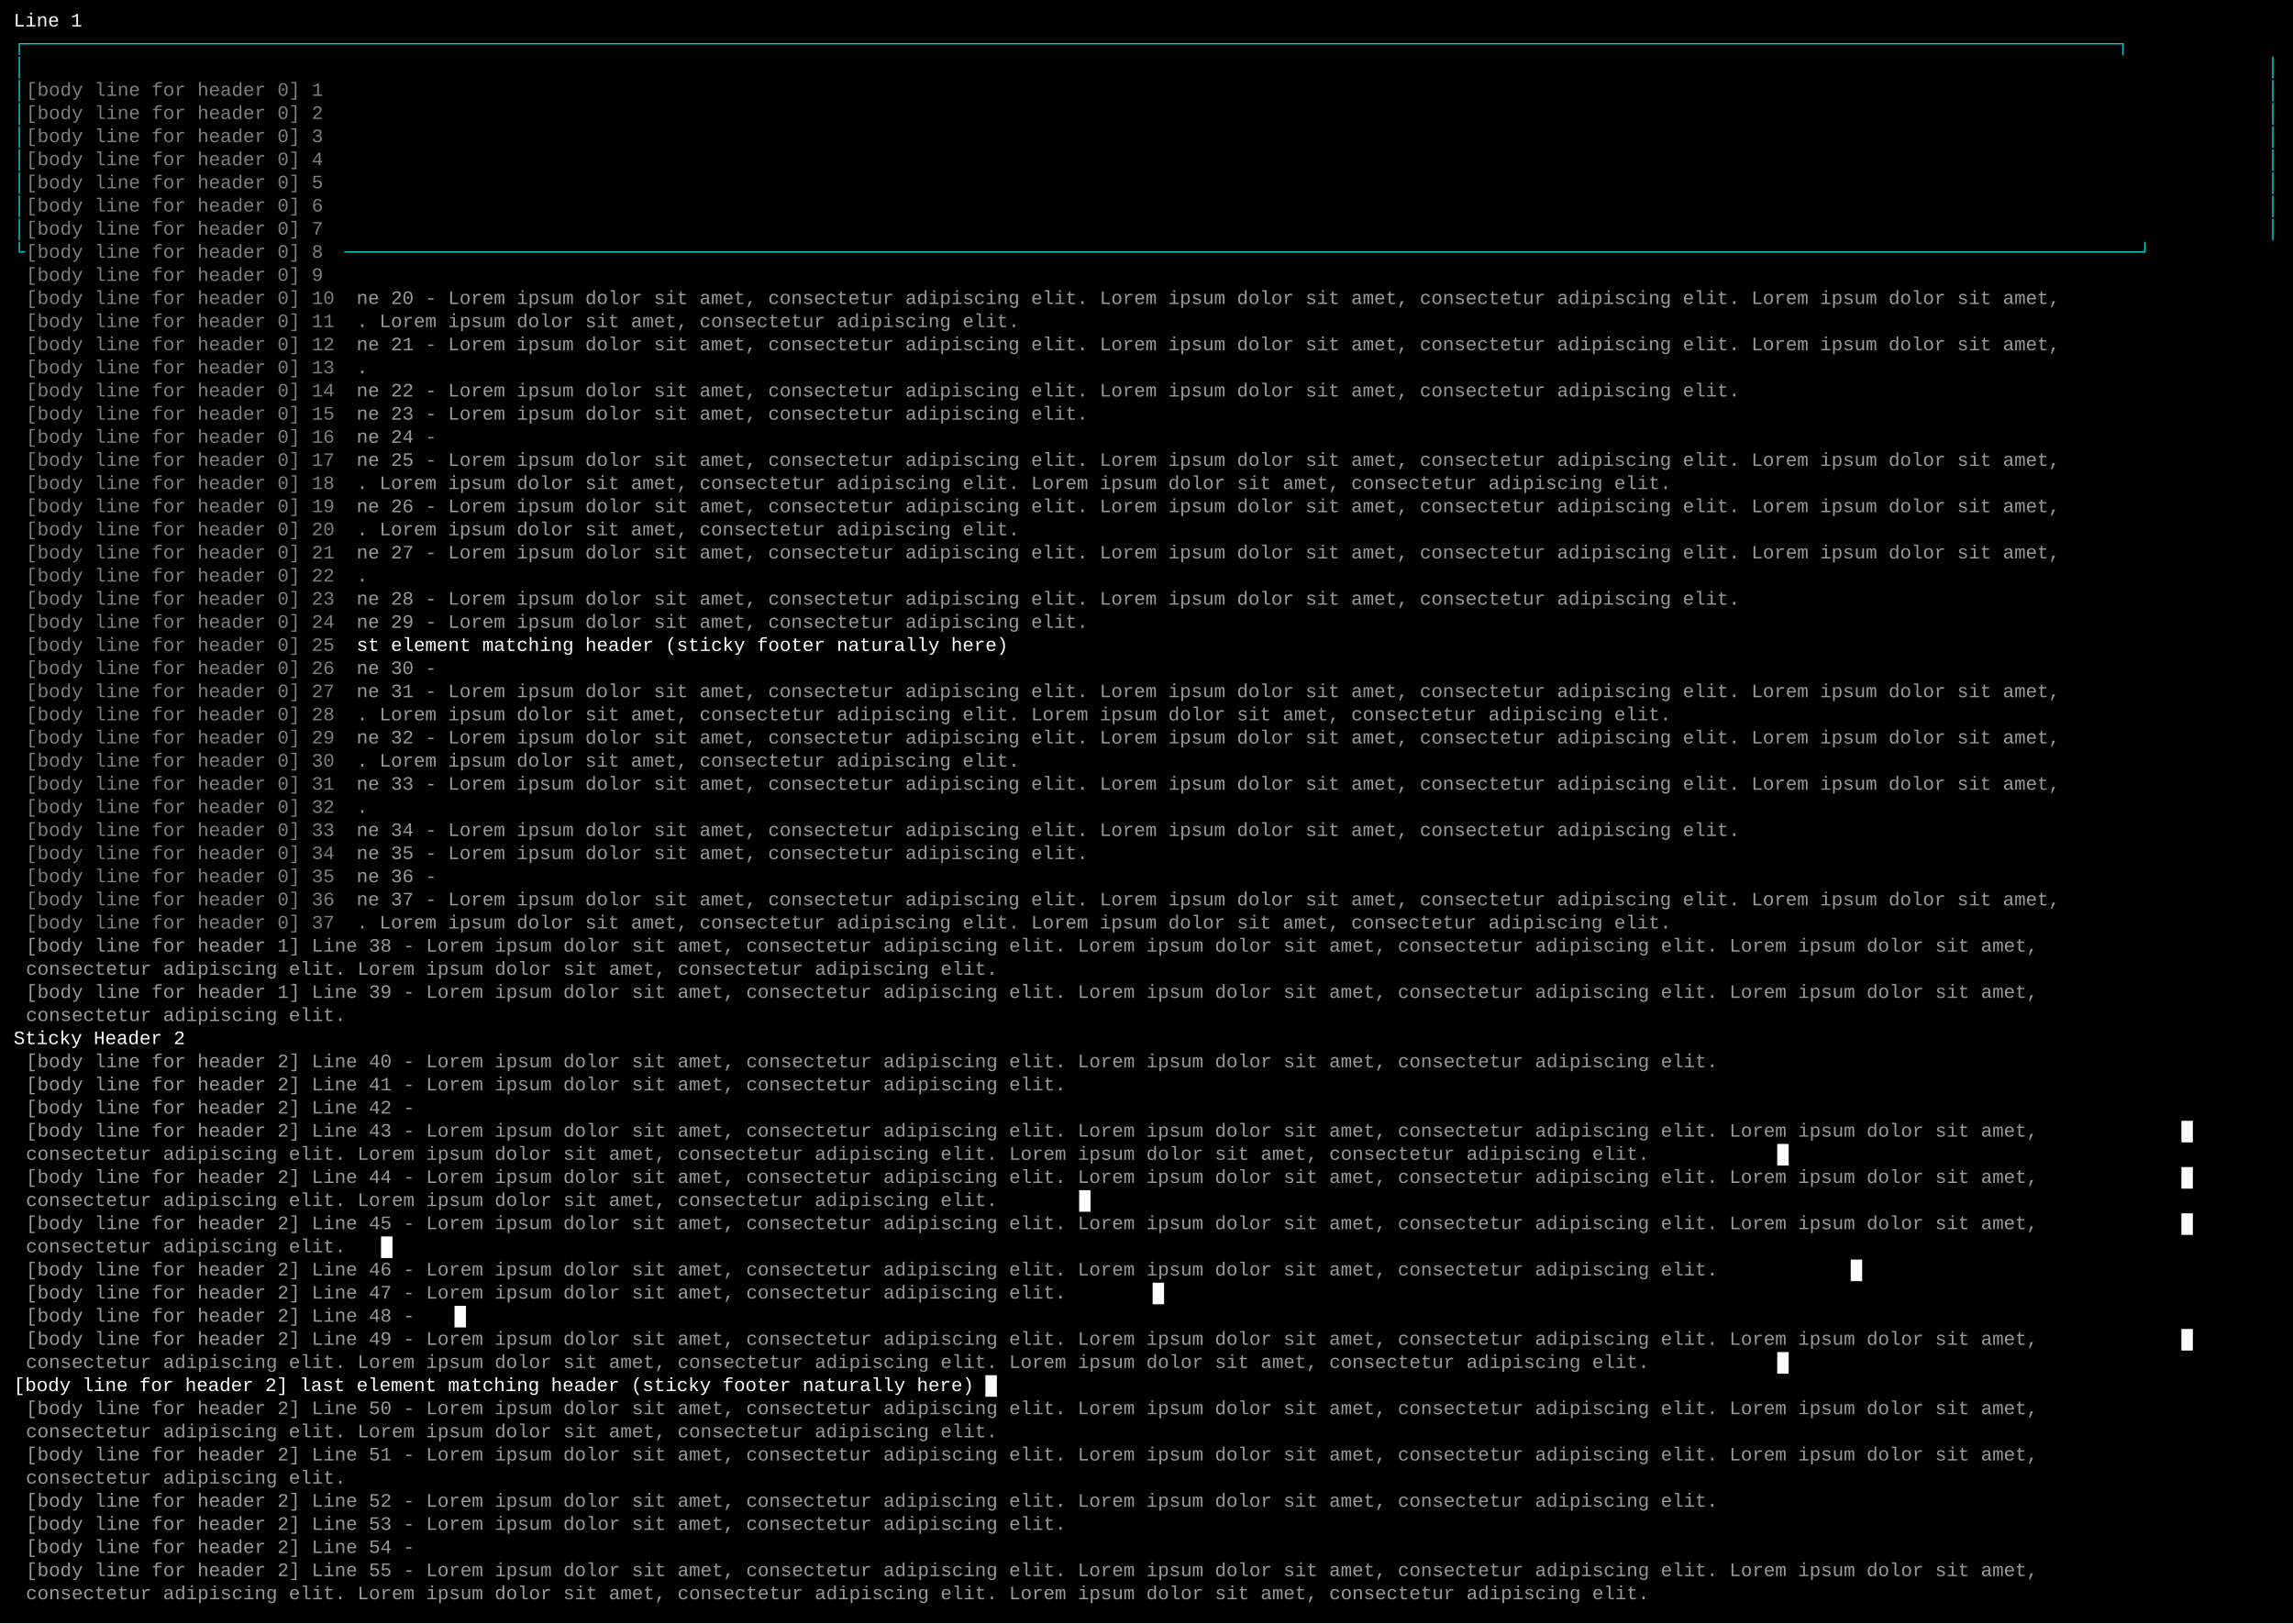
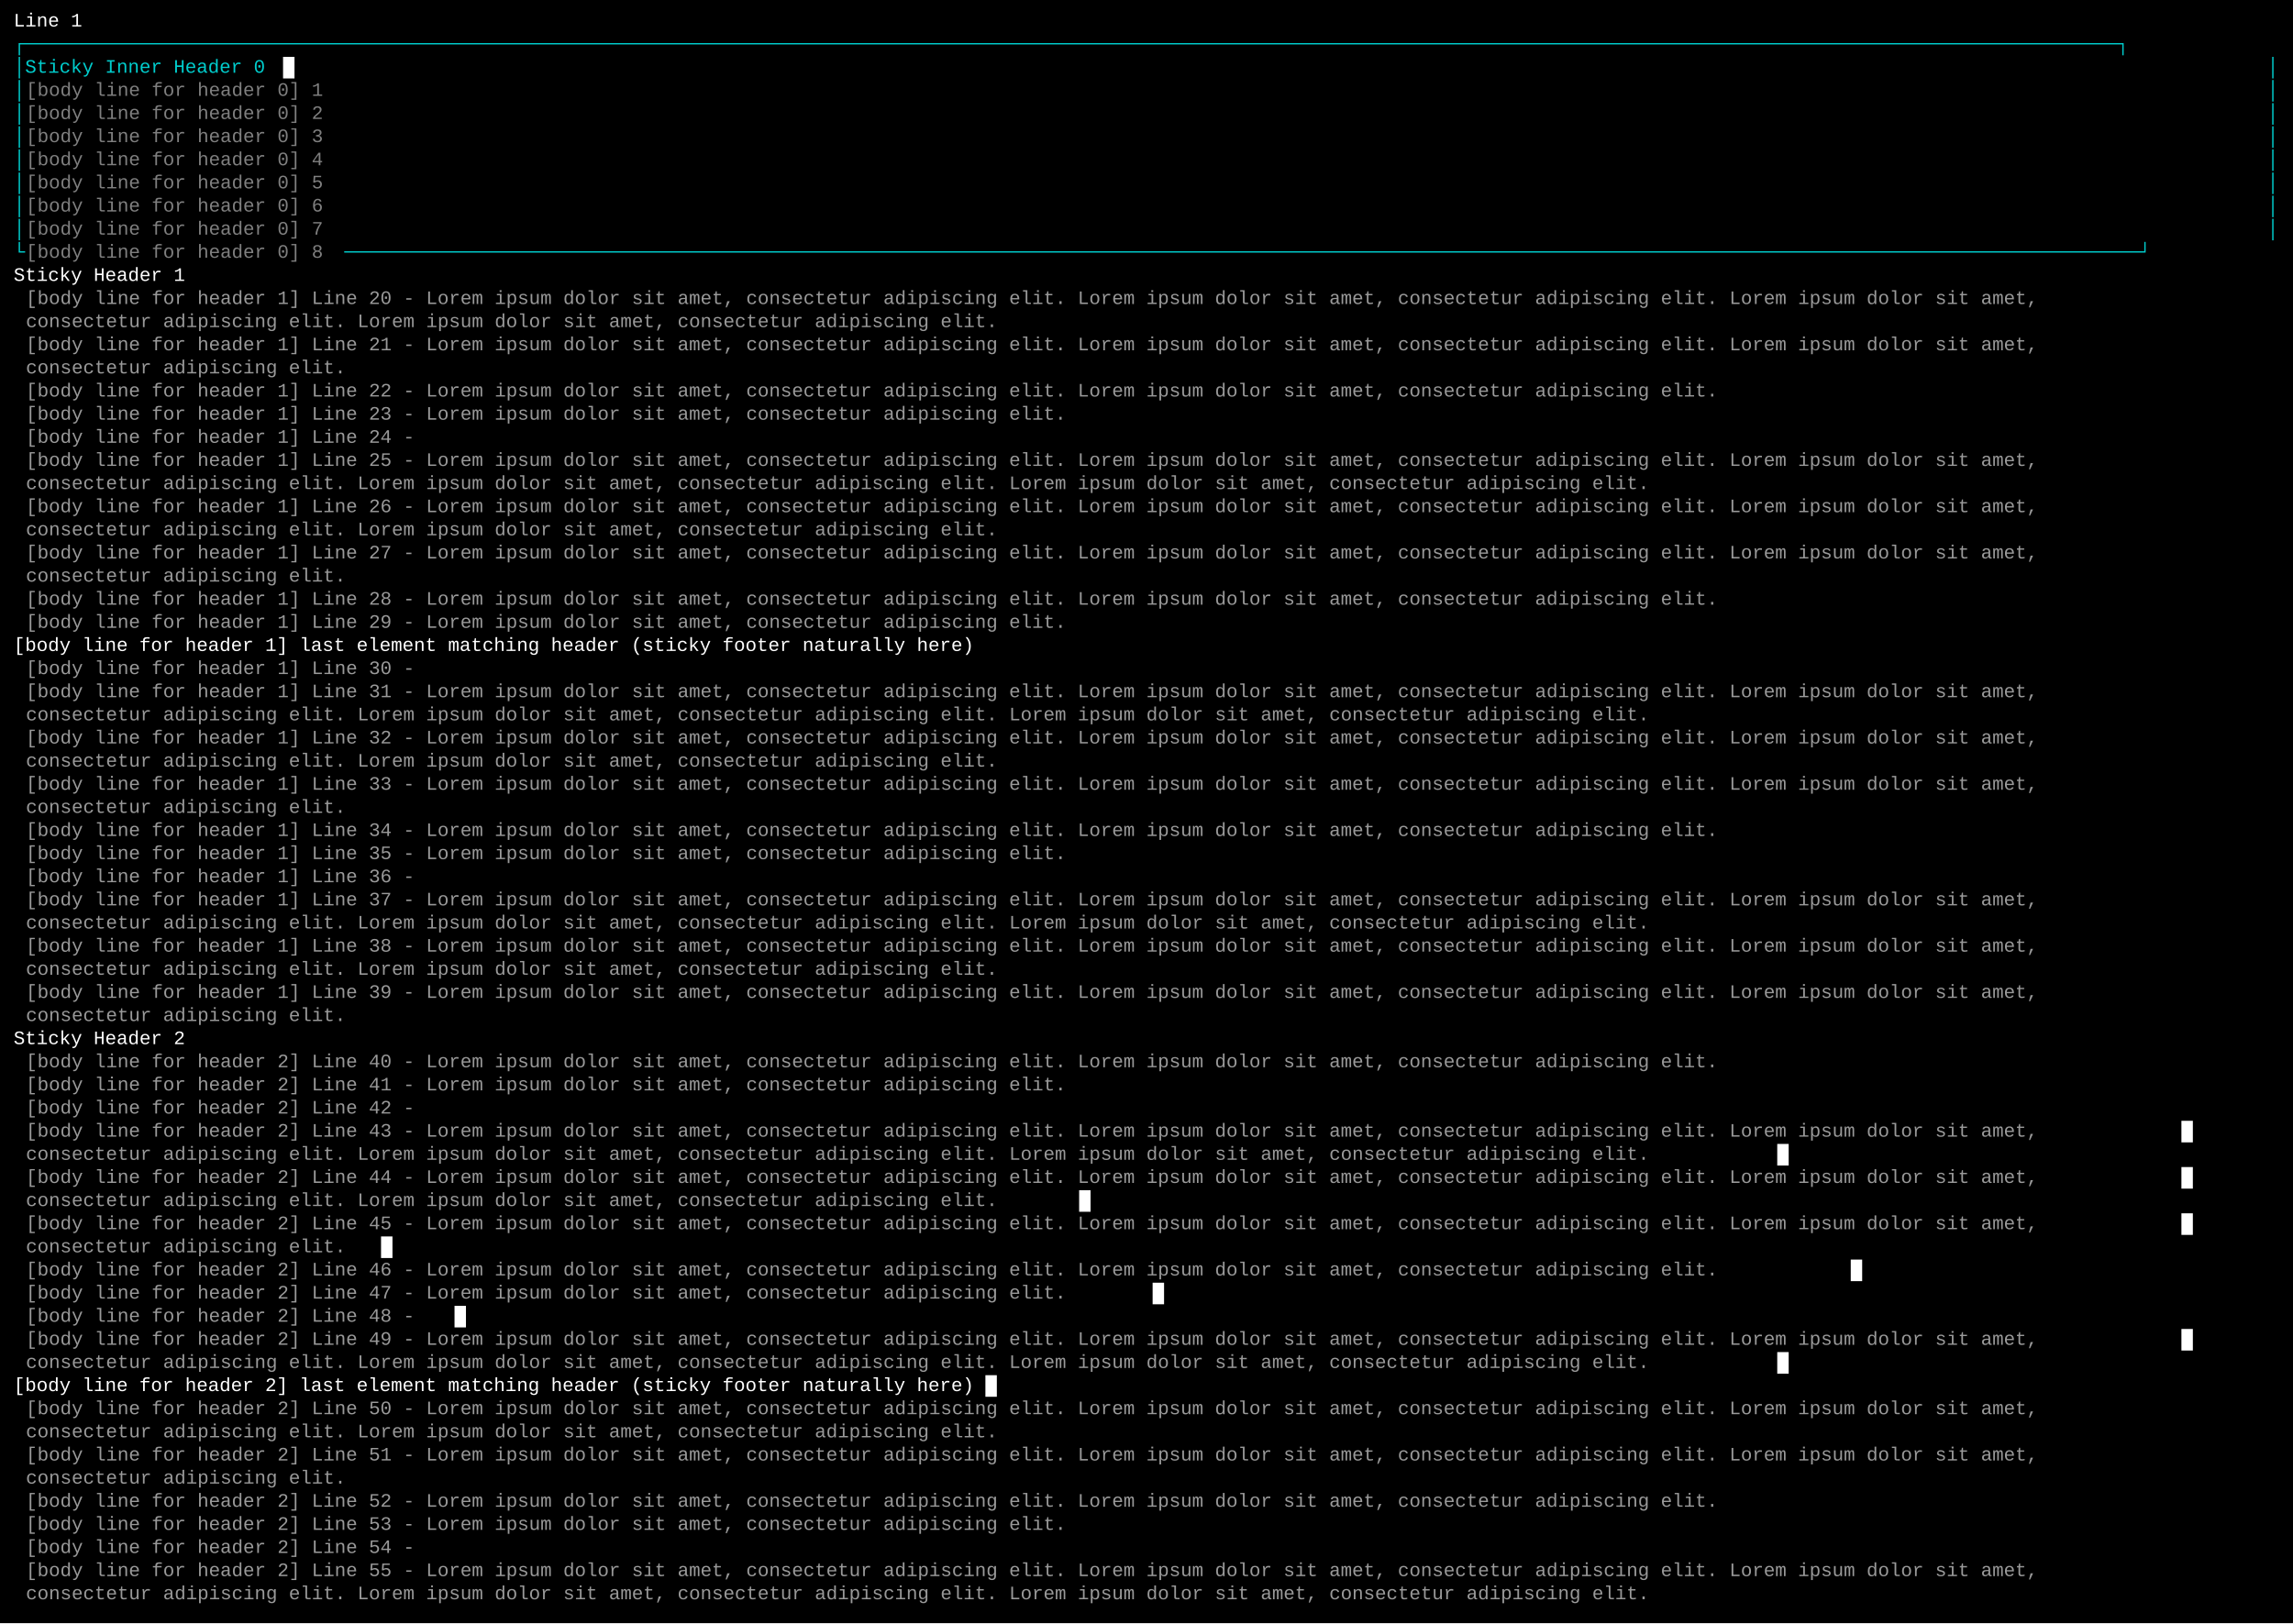
<svg xmlns="http://www.w3.org/2000/svg" width="1685" height="1193" viewBox="0 0 1685 1193">
  <style>
    text { font-family: Consolas, "Courier New", monospace; font-size: 14px; dominant-baseline: text-before-edge; white-space: pre; }
  </style>
  <rect width="1685" height="1193" fill="#000000" />
  <g transform="translate(10, 10)">
    <text x="0" y="2" fill="#ffffff" textLength="1665" lengthAdjust="spacingAndGlyphs">Line 1                                                                                                                                                                                   </text>
    <text x="0" y="19" fill="#00cdcd" textLength="1665" lengthAdjust="spacingAndGlyphs">┌───────────────────────────────────────────────────────────────────────────────────────────────────────────────────────────────────────────────────────────────────────────────────────┐</text>
-     <text x="0" y="36" fill="#00cdcd" textLength="9" lengthAdjust="spacingAndGlyphs">│</text>
+     <text x="0" y="36" fill="#00cdcd" textLength="198" lengthAdjust="spacingAndGlyphs">│Sticky Inner Header 0</text>
+     <text x="198" y="36" fill="#ffffff" textLength="1458" lengthAdjust="spacingAndGlyphs">                                                                                                                                                                 █</text>
    <text x="1656" y="36" fill="#00cdcd" textLength="9" lengthAdjust="spacingAndGlyphs">│</text>
    <text x="0" y="53" fill="#00cdcd" textLength="9" lengthAdjust="spacingAndGlyphs">│</text>
    <text x="9" y="53" fill="#7f7f7f" textLength="234" lengthAdjust="spacingAndGlyphs">[body line for header 0] 1</text>
    <text x="1656" y="53" fill="#00cdcd" textLength="9" lengthAdjust="spacingAndGlyphs">│</text>
    <text x="0" y="70" fill="#00cdcd" textLength="9" lengthAdjust="spacingAndGlyphs">│</text>
    <text x="9" y="70" fill="#7f7f7f" textLength="234" lengthAdjust="spacingAndGlyphs">[body line for header 0] 2</text>
    <text x="1656" y="70" fill="#00cdcd" textLength="9" lengthAdjust="spacingAndGlyphs">│</text>
    <text x="0" y="87" fill="#00cdcd" textLength="9" lengthAdjust="spacingAndGlyphs">│</text>
    <text x="9" y="87" fill="#7f7f7f" textLength="234" lengthAdjust="spacingAndGlyphs">[body line for header 0] 3</text>
    <text x="1656" y="87" fill="#00cdcd" textLength="9" lengthAdjust="spacingAndGlyphs">│</text>
    <text x="0" y="104" fill="#00cdcd" textLength="9" lengthAdjust="spacingAndGlyphs">│</text>
    <text x="9" y="104" fill="#7f7f7f" textLength="234" lengthAdjust="spacingAndGlyphs">[body line for header 0] 4</text>
    <text x="1656" y="104" fill="#00cdcd" textLength="9" lengthAdjust="spacingAndGlyphs">│</text>
    <text x="0" y="121" fill="#00cdcd" textLength="9" lengthAdjust="spacingAndGlyphs">│</text>
    <text x="9" y="121" fill="#7f7f7f" textLength="234" lengthAdjust="spacingAndGlyphs">[body line for header 0] 5</text>
    <text x="1656" y="121" fill="#00cdcd" textLength="9" lengthAdjust="spacingAndGlyphs">│</text>
    <text x="0" y="138" fill="#00cdcd" textLength="9" lengthAdjust="spacingAndGlyphs">│</text>
    <text x="9" y="138" fill="#7f7f7f" textLength="234" lengthAdjust="spacingAndGlyphs">[body line for header 0] 6</text>
    <text x="1656" y="138" fill="#00cdcd" textLength="9" lengthAdjust="spacingAndGlyphs">│</text>
    <text x="0" y="155" fill="#00cdcd" textLength="9" lengthAdjust="spacingAndGlyphs">│</text>
    <text x="9" y="155" fill="#7f7f7f" textLength="234" lengthAdjust="spacingAndGlyphs">[body line for header 0] 7</text>
    <text x="1656" y="155" fill="#00cdcd" textLength="9" lengthAdjust="spacingAndGlyphs">│</text>
    <text x="0" y="172" fill="#00cdcd" textLength="9" lengthAdjust="spacingAndGlyphs">└</text>
    <text x="9" y="172" fill="#7f7f7f" textLength="234" lengthAdjust="spacingAndGlyphs">[body line for header 0] 8</text>
    <text x="243" y="172" fill="#00cdcd" textLength="1422" lengthAdjust="spacingAndGlyphs">─────────────────────────────────────────────────────────────────────────────────────────────────────────────────────────────────────────────────────────────┘</text>
-     <text x="9" y="189" fill="#7f7f7f" textLength="234" lengthAdjust="spacingAndGlyphs">[body line for header 0] 9</text>
-     <text x="9" y="206" fill="#7f7f7f" textLength="243" lengthAdjust="spacingAndGlyphs">[body line for header 0] 10</text>
-     <text x="252" y="206" fill="#999999" textLength="1341" lengthAdjust="spacingAndGlyphs">ne 20 - Lorem ipsum dolor sit amet, consectetur adipiscing elit. Lorem ipsum dolor sit amet, consectetur adipiscing elit. Lorem ipsum dolor sit amet,</text>
-     <text x="9" y="223" fill="#7f7f7f" textLength="243" lengthAdjust="spacingAndGlyphs">[body line for header 0] 11</text>
-     <text x="252" y="223" fill="#999999" textLength="531" lengthAdjust="spacingAndGlyphs">. Lorem ipsum dolor sit amet, consectetur adipiscing elit. </text>
-     <text x="9" y="240" fill="#7f7f7f" textLength="243" lengthAdjust="spacingAndGlyphs">[body line for header 0] 12</text>
-     <text x="252" y="240" fill="#999999" textLength="1341" lengthAdjust="spacingAndGlyphs">ne 21 - Lorem ipsum dolor sit amet, consectetur adipiscing elit. Lorem ipsum dolor sit amet, consectetur adipiscing elit. Lorem ipsum dolor sit amet,</text>
-     <text x="9" y="257" fill="#7f7f7f" textLength="243" lengthAdjust="spacingAndGlyphs">[body line for header 0] 13</text>
-     <text x="252" y="257" fill="#999999" textLength="18" lengthAdjust="spacingAndGlyphs">. </text>
-     <text x="9" y="274" fill="#7f7f7f" textLength="243" lengthAdjust="spacingAndGlyphs">[body line for header 0] 14</text>
-     <text x="252" y="274" fill="#999999" textLength="1098" lengthAdjust="spacingAndGlyphs">ne 22 - Lorem ipsum dolor sit amet, consectetur adipiscing elit. Lorem ipsum dolor sit amet, consectetur adipiscing elit. </text>
-     <text x="9" y="291" fill="#7f7f7f" textLength="243" lengthAdjust="spacingAndGlyphs">[body line for header 0] 15</text>
-     <text x="252" y="291" fill="#999999" textLength="585" lengthAdjust="spacingAndGlyphs">ne 23 - Lorem ipsum dolor sit amet, consectetur adipiscing elit. </text>
-     <text x="9" y="308" fill="#7f7f7f" textLength="243" lengthAdjust="spacingAndGlyphs">[body line for header 0] 16</text>
-     <text x="252" y="308" fill="#999999" textLength="72" lengthAdjust="spacingAndGlyphs">ne 24 - </text>
-     <text x="9" y="325" fill="#7f7f7f" textLength="243" lengthAdjust="spacingAndGlyphs">[body line for header 0] 17</text>
-     <text x="252" y="325" fill="#999999" textLength="1341" lengthAdjust="spacingAndGlyphs">ne 25 - Lorem ipsum dolor sit amet, consectetur adipiscing elit. Lorem ipsum dolor sit amet, consectetur adipiscing elit. Lorem ipsum dolor sit amet,</text>
-     <text x="9" y="342" fill="#7f7f7f" textLength="243" lengthAdjust="spacingAndGlyphs">[body line for header 0] 18</text>
-     <text x="252" y="342" fill="#999999" textLength="1044" lengthAdjust="spacingAndGlyphs">. Lorem ipsum dolor sit amet, consectetur adipiscing elit. Lorem ipsum dolor sit amet, consectetur adipiscing elit. </text>
-     <text x="9" y="359" fill="#7f7f7f" textLength="243" lengthAdjust="spacingAndGlyphs">[body line for header 0] 19</text>
-     <text x="252" y="359" fill="#999999" textLength="1341" lengthAdjust="spacingAndGlyphs">ne 26 - Lorem ipsum dolor sit amet, consectetur adipiscing elit. Lorem ipsum dolor sit amet, consectetur adipiscing elit. Lorem ipsum dolor sit amet,</text>
-     <text x="9" y="376" fill="#7f7f7f" textLength="243" lengthAdjust="spacingAndGlyphs">[body line for header 0] 20</text>
-     <text x="252" y="376" fill="#999999" textLength="531" lengthAdjust="spacingAndGlyphs">. Lorem ipsum dolor sit amet, consectetur adipiscing elit. </text>
-     <text x="9" y="393" fill="#7f7f7f" textLength="243" lengthAdjust="spacingAndGlyphs">[body line for header 0] 21</text>
-     <text x="252" y="393" fill="#999999" textLength="1341" lengthAdjust="spacingAndGlyphs">ne 27 - Lorem ipsum dolor sit amet, consectetur adipiscing elit. Lorem ipsum dolor sit amet, consectetur adipiscing elit. Lorem ipsum dolor sit amet,</text>
-     <text x="9" y="410" fill="#7f7f7f" textLength="243" lengthAdjust="spacingAndGlyphs">[body line for header 0] 22</text>
-     <text x="252" y="410" fill="#999999" textLength="18" lengthAdjust="spacingAndGlyphs">. </text>
-     <text x="9" y="427" fill="#7f7f7f" textLength="243" lengthAdjust="spacingAndGlyphs">[body line for header 0] 23</text>
-     <text x="252" y="427" fill="#999999" textLength="1098" lengthAdjust="spacingAndGlyphs">ne 28 - Lorem ipsum dolor sit amet, consectetur adipiscing elit. Lorem ipsum dolor sit amet, consectetur adipiscing elit. </text>
-     <text x="9" y="444" fill="#7f7f7f" textLength="243" lengthAdjust="spacingAndGlyphs">[body line for header 0] 24</text>
-     <text x="252" y="444" fill="#999999" textLength="585" lengthAdjust="spacingAndGlyphs">ne 29 - Lorem ipsum dolor sit amet, consectetur adipiscing elit. </text>
-     <text x="9" y="461" fill="#7f7f7f" textLength="243" lengthAdjust="spacingAndGlyphs">[body line for header 0] 25</text>
-     <text x="252" y="461" fill="#ffffff" textLength="1413" lengthAdjust="spacingAndGlyphs">st element matching header (sticky footer naturally here)                                                                                                    </text>
-     <text x="9" y="478" fill="#7f7f7f" textLength="243" lengthAdjust="spacingAndGlyphs">[body line for header 0] 26</text>
-     <text x="252" y="478" fill="#999999" textLength="72" lengthAdjust="spacingAndGlyphs">ne 30 - </text>
-     <text x="9" y="495" fill="#7f7f7f" textLength="243" lengthAdjust="spacingAndGlyphs">[body line for header 0] 27</text>
-     <text x="252" y="495" fill="#999999" textLength="1341" lengthAdjust="spacingAndGlyphs">ne 31 - Lorem ipsum dolor sit amet, consectetur adipiscing elit. Lorem ipsum dolor sit amet, consectetur adipiscing elit. Lorem ipsum dolor sit amet,</text>
-     <text x="9" y="512" fill="#7f7f7f" textLength="243" lengthAdjust="spacingAndGlyphs">[body line for header 0] 28</text>
-     <text x="252" y="512" fill="#999999" textLength="1044" lengthAdjust="spacingAndGlyphs">. Lorem ipsum dolor sit amet, consectetur adipiscing elit. Lorem ipsum dolor sit amet, consectetur adipiscing elit. </text>
-     <text x="9" y="529" fill="#7f7f7f" textLength="243" lengthAdjust="spacingAndGlyphs">[body line for header 0] 29</text>
-     <text x="252" y="529" fill="#999999" textLength="1341" lengthAdjust="spacingAndGlyphs">ne 32 - Lorem ipsum dolor sit amet, consectetur adipiscing elit. Lorem ipsum dolor sit amet, consectetur adipiscing elit. Lorem ipsum dolor sit amet,</text>
-     <text x="9" y="546" fill="#7f7f7f" textLength="243" lengthAdjust="spacingAndGlyphs">[body line for header 0] 30</text>
-     <text x="252" y="546" fill="#999999" textLength="531" lengthAdjust="spacingAndGlyphs">. Lorem ipsum dolor sit amet, consectetur adipiscing elit. </text>
-     <text x="9" y="563" fill="#7f7f7f" textLength="243" lengthAdjust="spacingAndGlyphs">[body line for header 0] 31</text>
-     <text x="252" y="563" fill="#999999" textLength="1341" lengthAdjust="spacingAndGlyphs">ne 33 - Lorem ipsum dolor sit amet, consectetur adipiscing elit. Lorem ipsum dolor sit amet, consectetur adipiscing elit. Lorem ipsum dolor sit amet,</text>
-     <text x="9" y="580" fill="#7f7f7f" textLength="243" lengthAdjust="spacingAndGlyphs">[body line for header 0] 32</text>
-     <text x="252" y="580" fill="#999999" textLength="18" lengthAdjust="spacingAndGlyphs">. </text>
-     <text x="9" y="597" fill="#7f7f7f" textLength="243" lengthAdjust="spacingAndGlyphs">[body line for header 0] 33</text>
-     <text x="252" y="597" fill="#999999" textLength="1098" lengthAdjust="spacingAndGlyphs">ne 34 - Lorem ipsum dolor sit amet, consectetur adipiscing elit. Lorem ipsum dolor sit amet, consectetur adipiscing elit. </text>
-     <text x="9" y="614" fill="#7f7f7f" textLength="243" lengthAdjust="spacingAndGlyphs">[body line for header 0] 34</text>
-     <text x="252" y="614" fill="#999999" textLength="585" lengthAdjust="spacingAndGlyphs">ne 35 - Lorem ipsum dolor sit amet, consectetur adipiscing elit. </text>
-     <text x="9" y="631" fill="#7f7f7f" textLength="243" lengthAdjust="spacingAndGlyphs">[body line for header 0] 35</text>
-     <text x="252" y="631" fill="#999999" textLength="72" lengthAdjust="spacingAndGlyphs">ne 36 - </text>
-     <text x="9" y="648" fill="#7f7f7f" textLength="243" lengthAdjust="spacingAndGlyphs">[body line for header 0] 36</text>
-     <text x="252" y="648" fill="#999999" textLength="1341" lengthAdjust="spacingAndGlyphs">ne 37 - Lorem ipsum dolor sit amet, consectetur adipiscing elit. Lorem ipsum dolor sit amet, consectetur adipiscing elit. Lorem ipsum dolor sit amet,</text>
-     <text x="9" y="665" fill="#7f7f7f" textLength="243" lengthAdjust="spacingAndGlyphs">[body line for header 0] 37</text>
-     <text x="252" y="665" fill="#999999" textLength="1044" lengthAdjust="spacingAndGlyphs">. Lorem ipsum dolor sit amet, consectetur adipiscing elit. Lorem ipsum dolor sit amet, consectetur adipiscing elit. </text>
+     <text x="0" y="189" fill="#ffffff" textLength="1665" lengthAdjust="spacingAndGlyphs"> Sticky Header 1                                                                                                                                                                         </text>
+     <text x="9" y="206" fill="#999999" textLength="1584" lengthAdjust="spacingAndGlyphs">[body line for header 1] Line 20 - Lorem ipsum dolor sit amet, consectetur adipiscing elit. Lorem ipsum dolor sit amet, consectetur adipiscing elit. Lorem ipsum dolor sit amet,</text>
+     <text x="9" y="223" fill="#999999" textLength="774" lengthAdjust="spacingAndGlyphs">consectetur adipiscing elit. Lorem ipsum dolor sit amet, consectetur adipiscing elit. </text>
+     <text x="9" y="240" fill="#999999" textLength="1584" lengthAdjust="spacingAndGlyphs">[body line for header 1] Line 21 - Lorem ipsum dolor sit amet, consectetur adipiscing elit. Lorem ipsum dolor sit amet, consectetur adipiscing elit. Lorem ipsum dolor sit amet,</text>
+     <text x="9" y="257" fill="#999999" textLength="261" lengthAdjust="spacingAndGlyphs">consectetur adipiscing elit. </text>
+     <text x="9" y="274" fill="#999999" textLength="1341" lengthAdjust="spacingAndGlyphs">[body line for header 1] Line 22 - Lorem ipsum dolor sit amet, consectetur adipiscing elit. Lorem ipsum dolor sit amet, consectetur adipiscing elit. </text>
+     <text x="9" y="291" fill="#999999" textLength="828" lengthAdjust="spacingAndGlyphs">[body line for header 1] Line 23 - Lorem ipsum dolor sit amet, consectetur adipiscing elit. </text>
+     <text x="9" y="308" fill="#999999" textLength="315" lengthAdjust="spacingAndGlyphs">[body line for header 1] Line 24 - </text>
+     <text x="9" y="325" fill="#999999" textLength="1584" lengthAdjust="spacingAndGlyphs">[body line for header 1] Line 25 - Lorem ipsum dolor sit amet, consectetur adipiscing elit. Lorem ipsum dolor sit amet, consectetur adipiscing elit. Lorem ipsum dolor sit amet,</text>
+     <text x="9" y="342" fill="#999999" textLength="1287" lengthAdjust="spacingAndGlyphs">consectetur adipiscing elit. Lorem ipsum dolor sit amet, consectetur adipiscing elit. Lorem ipsum dolor sit amet, consectetur adipiscing elit. </text>
+     <text x="9" y="359" fill="#999999" textLength="1584" lengthAdjust="spacingAndGlyphs">[body line for header 1] Line 26 - Lorem ipsum dolor sit amet, consectetur adipiscing elit. Lorem ipsum dolor sit amet, consectetur adipiscing elit. Lorem ipsum dolor sit amet,</text>
+     <text x="9" y="376" fill="#999999" textLength="774" lengthAdjust="spacingAndGlyphs">consectetur adipiscing elit. Lorem ipsum dolor sit amet, consectetur adipiscing elit. </text>
+     <text x="9" y="393" fill="#999999" textLength="1584" lengthAdjust="spacingAndGlyphs">[body line for header 1] Line 27 - Lorem ipsum dolor sit amet, consectetur adipiscing elit. Lorem ipsum dolor sit amet, consectetur adipiscing elit. Lorem ipsum dolor sit amet,</text>
+     <text x="9" y="410" fill="#999999" textLength="261" lengthAdjust="spacingAndGlyphs">consectetur adipiscing elit. </text>
+     <text x="9" y="427" fill="#999999" textLength="1341" lengthAdjust="spacingAndGlyphs">[body line for header 1] Line 28 - Lorem ipsum dolor sit amet, consectetur adipiscing elit. Lorem ipsum dolor sit amet, consectetur adipiscing elit. </text>
+     <text x="9" y="444" fill="#999999" textLength="828" lengthAdjust="spacingAndGlyphs">[body line for header 1] Line 29 - Lorem ipsum dolor sit amet, consectetur adipiscing elit. </text>
+     <text x="0" y="461" fill="#ffffff" textLength="1665" lengthAdjust="spacingAndGlyphs"> [body line for header 1] last element matching header (sticky footer naturally here)                                                                                                    </text>
+     <text x="9" y="478" fill="#999999" textLength="315" lengthAdjust="spacingAndGlyphs">[body line for header 1] Line 30 - </text>
+     <text x="9" y="495" fill="#999999" textLength="1584" lengthAdjust="spacingAndGlyphs">[body line for header 1] Line 31 - Lorem ipsum dolor sit amet, consectetur adipiscing elit. Lorem ipsum dolor sit amet, consectetur adipiscing elit. Lorem ipsum dolor sit amet,</text>
+     <text x="9" y="512" fill="#999999" textLength="1287" lengthAdjust="spacingAndGlyphs">consectetur adipiscing elit. Lorem ipsum dolor sit amet, consectetur adipiscing elit. Lorem ipsum dolor sit amet, consectetur adipiscing elit. </text>
+     <text x="9" y="529" fill="#999999" textLength="1584" lengthAdjust="spacingAndGlyphs">[body line for header 1] Line 32 - Lorem ipsum dolor sit amet, consectetur adipiscing elit. Lorem ipsum dolor sit amet, consectetur adipiscing elit. Lorem ipsum dolor sit amet,</text>
+     <text x="9" y="546" fill="#999999" textLength="774" lengthAdjust="spacingAndGlyphs">consectetur adipiscing elit. Lorem ipsum dolor sit amet, consectetur adipiscing elit. </text>
+     <text x="9" y="563" fill="#999999" textLength="1584" lengthAdjust="spacingAndGlyphs">[body line for header 1] Line 33 - Lorem ipsum dolor sit amet, consectetur adipiscing elit. Lorem ipsum dolor sit amet, consectetur adipiscing elit. Lorem ipsum dolor sit amet,</text>
+     <text x="9" y="580" fill="#999999" textLength="261" lengthAdjust="spacingAndGlyphs">consectetur adipiscing elit. </text>
+     <text x="9" y="597" fill="#999999" textLength="1341" lengthAdjust="spacingAndGlyphs">[body line for header 1] Line 34 - Lorem ipsum dolor sit amet, consectetur adipiscing elit. Lorem ipsum dolor sit amet, consectetur adipiscing elit. </text>
+     <text x="9" y="614" fill="#999999" textLength="828" lengthAdjust="spacingAndGlyphs">[body line for header 1] Line 35 - Lorem ipsum dolor sit amet, consectetur adipiscing elit. </text>
+     <text x="9" y="631" fill="#999999" textLength="315" lengthAdjust="spacingAndGlyphs">[body line for header 1] Line 36 - </text>
+     <text x="9" y="648" fill="#999999" textLength="1584" lengthAdjust="spacingAndGlyphs">[body line for header 1] Line 37 - Lorem ipsum dolor sit amet, consectetur adipiscing elit. Lorem ipsum dolor sit amet, consectetur adipiscing elit. Lorem ipsum dolor sit amet,</text>
+     <text x="9" y="665" fill="#999999" textLength="1287" lengthAdjust="spacingAndGlyphs">consectetur adipiscing elit. Lorem ipsum dolor sit amet, consectetur adipiscing elit. Lorem ipsum dolor sit amet, consectetur adipiscing elit. </text>
    <text x="9" y="682" fill="#999999" textLength="1584" lengthAdjust="spacingAndGlyphs">[body line for header 1] Line 38 - Lorem ipsum dolor sit amet, consectetur adipiscing elit. Lorem ipsum dolor sit amet, consectetur adipiscing elit. Lorem ipsum dolor sit amet,</text>
    <text x="9" y="699" fill="#999999" textLength="774" lengthAdjust="spacingAndGlyphs">consectetur adipiscing elit. Lorem ipsum dolor sit amet, consectetur adipiscing elit. </text>
    <text x="9" y="716" fill="#999999" textLength="1584" lengthAdjust="spacingAndGlyphs">[body line for header 1] Line 39 - Lorem ipsum dolor sit amet, consectetur adipiscing elit. Lorem ipsum dolor sit amet, consectetur adipiscing elit. Lorem ipsum dolor sit amet,</text>
    <text x="9" y="733" fill="#999999" textLength="261" lengthAdjust="spacingAndGlyphs">consectetur adipiscing elit. </text>
    <text x="0" y="750" fill="#ffffff" textLength="1665" lengthAdjust="spacingAndGlyphs"> Sticky Header 2                                                                                                                                                                         </text>
    <text x="9" y="767" fill="#999999" textLength="1341" lengthAdjust="spacingAndGlyphs">[body line for header 2] Line 40 - Lorem ipsum dolor sit amet, consectetur adipiscing elit. Lorem ipsum dolor sit amet, consectetur adipiscing elit. </text>
    <text x="9" y="784" fill="#999999" textLength="828" lengthAdjust="spacingAndGlyphs">[body line for header 2] Line 41 - Lorem ipsum dolor sit amet, consectetur adipiscing elit. </text>
    <text x="9" y="801" fill="#999999" textLength="315" lengthAdjust="spacingAndGlyphs">[body line for header 2] Line 42 - </text>
    <text x="9" y="818" fill="#999999" textLength="1584" lengthAdjust="spacingAndGlyphs">[body line for header 2] Line 43 - Lorem ipsum dolor sit amet, consectetur adipiscing elit. Lorem ipsum dolor sit amet, consectetur adipiscing elit. Lorem ipsum dolor sit amet,</text>
    <text x="1593" y="818" fill="#ffffff" textLength="72" lengthAdjust="spacingAndGlyphs">       █</text>
    <text x="9" y="835" fill="#999999" textLength="1287" lengthAdjust="spacingAndGlyphs">consectetur adipiscing elit. Lorem ipsum dolor sit amet, consectetur adipiscing elit. Lorem ipsum dolor sit amet, consectetur adipiscing elit. </text>
    <text x="1296" y="835" fill="#ffffff" textLength="369" lengthAdjust="spacingAndGlyphs">                                        █</text>
    <text x="9" y="852" fill="#999999" textLength="1584" lengthAdjust="spacingAndGlyphs">[body line for header 2] Line 44 - Lorem ipsum dolor sit amet, consectetur adipiscing elit. Lorem ipsum dolor sit amet, consectetur adipiscing elit. Lorem ipsum dolor sit amet,</text>
    <text x="1593" y="852" fill="#ffffff" textLength="72" lengthAdjust="spacingAndGlyphs">       █</text>
    <text x="9" y="869" fill="#999999" textLength="774" lengthAdjust="spacingAndGlyphs">consectetur adipiscing elit. Lorem ipsum dolor sit amet, consectetur adipiscing elit. </text>
    <text x="783" y="869" fill="#ffffff" textLength="882" lengthAdjust="spacingAndGlyphs">                                                                                                 █</text>
    <text x="9" y="886" fill="#999999" textLength="1584" lengthAdjust="spacingAndGlyphs">[body line for header 2] Line 45 - Lorem ipsum dolor sit amet, consectetur adipiscing elit. Lorem ipsum dolor sit amet, consectetur adipiscing elit. Lorem ipsum dolor sit amet,</text>
    <text x="1593" y="886" fill="#ffffff" textLength="72" lengthAdjust="spacingAndGlyphs">       █</text>
    <text x="9" y="903" fill="#999999" textLength="261" lengthAdjust="spacingAndGlyphs">consectetur adipiscing elit. </text>
    <text x="270" y="903" fill="#ffffff" textLength="1395" lengthAdjust="spacingAndGlyphs">                                                                                                                                                          █</text>
    <text x="9" y="920" fill="#999999" textLength="1341" lengthAdjust="spacingAndGlyphs">[body line for header 2] Line 46 - Lorem ipsum dolor sit amet, consectetur adipiscing elit. Lorem ipsum dolor sit amet, consectetur adipiscing elit. </text>
    <text x="1350" y="920" fill="#ffffff" textLength="315" lengthAdjust="spacingAndGlyphs">                                  █</text>
    <text x="9" y="937" fill="#999999" textLength="828" lengthAdjust="spacingAndGlyphs">[body line for header 2] Line 47 - Lorem ipsum dolor sit amet, consectetur adipiscing elit. </text>
    <text x="837" y="937" fill="#ffffff" textLength="828" lengthAdjust="spacingAndGlyphs">                                                                                           █</text>
    <text x="9" y="954" fill="#999999" textLength="315" lengthAdjust="spacingAndGlyphs">[body line for header 2] Line 48 - </text>
    <text x="324" y="954" fill="#ffffff" textLength="1341" lengthAdjust="spacingAndGlyphs">                                                                                                                                                    █</text>
    <text x="9" y="971" fill="#999999" textLength="1584" lengthAdjust="spacingAndGlyphs">[body line for header 2] Line 49 - Lorem ipsum dolor sit amet, consectetur adipiscing elit. Lorem ipsum dolor sit amet, consectetur adipiscing elit. Lorem ipsum dolor sit amet,</text>
    <text x="1593" y="971" fill="#ffffff" textLength="72" lengthAdjust="spacingAndGlyphs">       █</text>
    <text x="9" y="988" fill="#999999" textLength="1287" lengthAdjust="spacingAndGlyphs">consectetur adipiscing elit. Lorem ipsum dolor sit amet, consectetur adipiscing elit. Lorem ipsum dolor sit amet, consectetur adipiscing elit. </text>
    <text x="1296" y="988" fill="#ffffff" textLength="369" lengthAdjust="spacingAndGlyphs">                                        █</text>
    <text x="0" y="1005" fill="#ffffff" textLength="1665" lengthAdjust="spacingAndGlyphs"> [body line for header 2] last element matching header (sticky footer naturally here)                                                                                                   █</text>
    <text x="9" y="1022" fill="#999999" textLength="1584" lengthAdjust="spacingAndGlyphs">[body line for header 2] Line 50 - Lorem ipsum dolor sit amet, consectetur adipiscing elit. Lorem ipsum dolor sit amet, consectetur adipiscing elit. Lorem ipsum dolor sit amet,</text>
    <text x="9" y="1039" fill="#999999" textLength="774" lengthAdjust="spacingAndGlyphs">consectetur adipiscing elit. Lorem ipsum dolor sit amet, consectetur adipiscing elit. </text>
    <text x="9" y="1056" fill="#999999" textLength="1584" lengthAdjust="spacingAndGlyphs">[body line for header 2] Line 51 - Lorem ipsum dolor sit amet, consectetur adipiscing elit. Lorem ipsum dolor sit amet, consectetur adipiscing elit. Lorem ipsum dolor sit amet,</text>
    <text x="9" y="1073" fill="#999999" textLength="261" lengthAdjust="spacingAndGlyphs">consectetur adipiscing elit. </text>
    <text x="9" y="1090" fill="#999999" textLength="1341" lengthAdjust="spacingAndGlyphs">[body line for header 2] Line 52 - Lorem ipsum dolor sit amet, consectetur adipiscing elit. Lorem ipsum dolor sit amet, consectetur adipiscing elit. </text>
    <text x="9" y="1107" fill="#999999" textLength="828" lengthAdjust="spacingAndGlyphs">[body line for header 2] Line 53 - Lorem ipsum dolor sit amet, consectetur adipiscing elit. </text>
    <text x="9" y="1124" fill="#999999" textLength="315" lengthAdjust="spacingAndGlyphs">[body line for header 2] Line 54 - </text>
    <text x="9" y="1141" fill="#999999" textLength="1584" lengthAdjust="spacingAndGlyphs">[body line for header 2] Line 55 - Lorem ipsum dolor sit amet, consectetur adipiscing elit. Lorem ipsum dolor sit amet, consectetur adipiscing elit. Lorem ipsum dolor sit amet,</text>
    <text x="9" y="1158" fill="#999999" textLength="1287" lengthAdjust="spacingAndGlyphs">consectetur adipiscing elit. Lorem ipsum dolor sit amet, consectetur adipiscing elit. Lorem ipsum dolor sit amet, consectetur adipiscing elit. </text>
  </g>
</svg>
